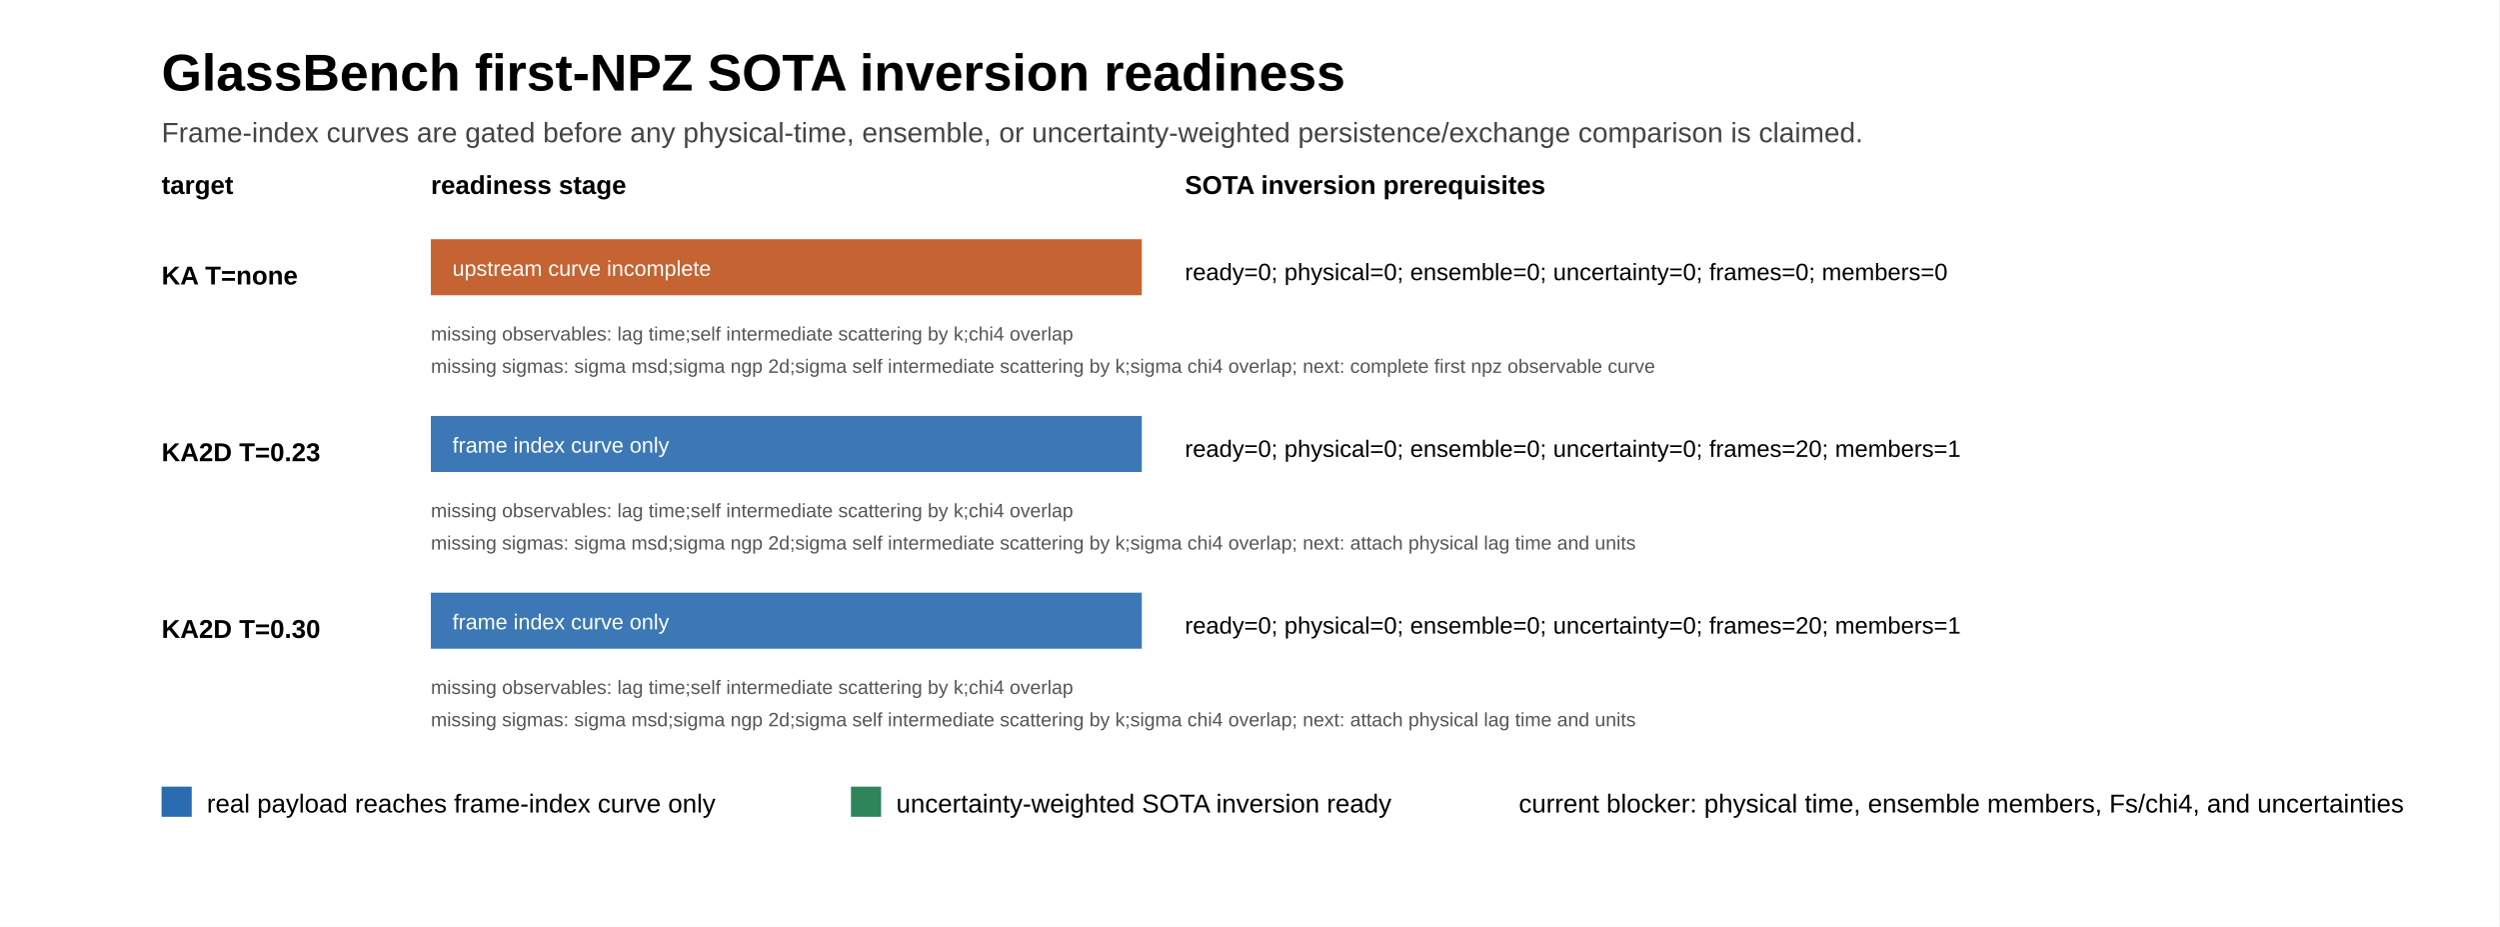
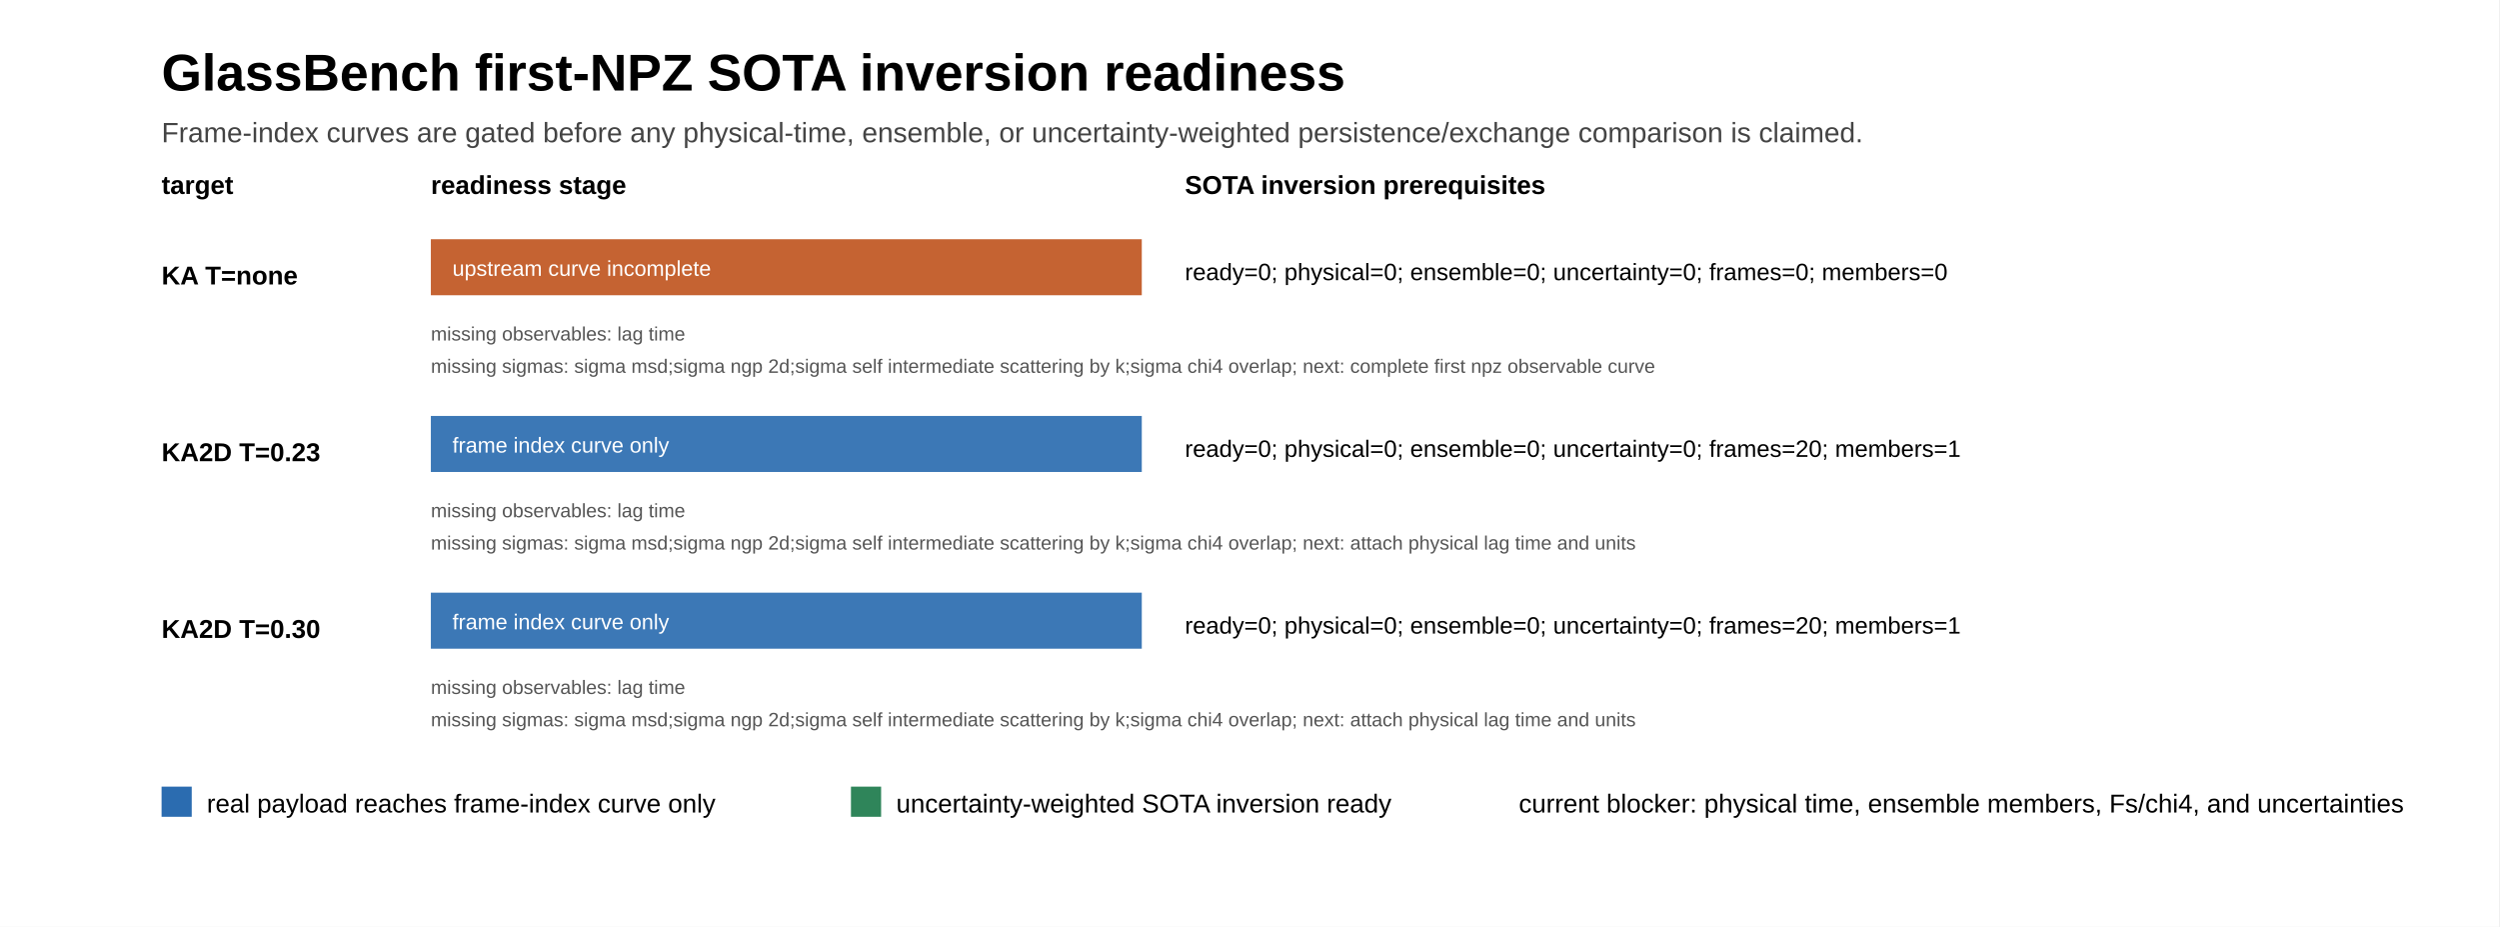
<svg xmlns="http://www.w3.org/2000/svg" width="1160" height="430" viewBox="0 0 1160 430">
  <rect width="100%" height="100%" fill="#ffffff" />
  <text x="75" y="42" font-family="Arial, sans-serif" font-size="24" font-weight="700">GlassBench first-NPZ SOTA inversion readiness</text>
  <text x="75" y="66" font-family="Arial, sans-serif" font-size="13" fill="#444">Frame-index curves are gated before any physical-time, ensemble, or uncertainty-weighted persistence/exchange comparison is claimed.</text>
  <text x="75" y="90" font-family="Arial, sans-serif" font-size="12" font-weight="700">target</text>
  <text x="200" y="90" font-family="Arial, sans-serif" font-size="12" font-weight="700">readiness stage</text>
  <text x="550" y="90" font-family="Arial, sans-serif" font-size="12" font-weight="700">SOTA inversion prerequisites</text>
  <text x="75" y="132" font-family="Arial, sans-serif" font-size="12" font-weight="700">KA T=none</text>
  <rect x="200" y="111" width="330" height="26" fill="#c05621" opacity="0.92" />
  <text x="210" y="128" font-family="Arial, sans-serif" font-size="10" fill="#fff">upstream curve incomplete</text>
  <text x="550" y="130" font-family="Arial, sans-serif" font-size="11">ready=0; physical=0; ensemble=0; uncertainty=0; frames=0; members=0</text>
-   <text x="200" y="158" font-family="Arial, sans-serif" font-size="9" fill="#555">missing observables: lag time;self intermediate scattering by k;chi4 overlap</text>
+   <text x="200" y="158" font-family="Arial, sans-serif" font-size="9" fill="#555">missing observables: lag time</text>
  <text x="200" y="173" font-family="Arial, sans-serif" font-size="9" fill="#555">missing sigmas: sigma msd;sigma ngp 2d;sigma self intermediate scattering by k;sigma chi4 overlap; next: complete first npz observable curve</text>
  <text x="75" y="214" font-family="Arial, sans-serif" font-size="12" font-weight="700">KA2D T=0.23</text>
  <rect x="200" y="193" width="330" height="26" fill="#2b6cb0" opacity="0.92" />
  <text x="210" y="210" font-family="Arial, sans-serif" font-size="10" fill="#fff">frame index curve only</text>
  <text x="550" y="212" font-family="Arial, sans-serif" font-size="11">ready=0; physical=0; ensemble=0; uncertainty=0; frames=20; members=1</text>
-   <text x="200" y="240" font-family="Arial, sans-serif" font-size="9" fill="#555">missing observables: lag time;self intermediate scattering by k;chi4 overlap</text>
+   <text x="200" y="240" font-family="Arial, sans-serif" font-size="9" fill="#555">missing observables: lag time</text>
  <text x="200" y="255" font-family="Arial, sans-serif" font-size="9" fill="#555">missing sigmas: sigma msd;sigma ngp 2d;sigma self intermediate scattering by k;sigma chi4 overlap; next: attach physical lag time and units</text>
  <text x="75" y="296" font-family="Arial, sans-serif" font-size="12" font-weight="700">KA2D T=0.30</text>
  <rect x="200" y="275" width="330" height="26" fill="#2b6cb0" opacity="0.92" />
  <text x="210" y="292" font-family="Arial, sans-serif" font-size="10" fill="#fff">frame index curve only</text>
  <text x="550" y="294" font-family="Arial, sans-serif" font-size="11">ready=0; physical=0; ensemble=0; uncertainty=0; frames=20; members=1</text>
-   <text x="200" y="322" font-family="Arial, sans-serif" font-size="9" fill="#555">missing observables: lag time;self intermediate scattering by k;chi4 overlap</text>
+   <text x="200" y="322" font-family="Arial, sans-serif" font-size="9" fill="#555">missing observables: lag time</text>
  <text x="200" y="337" font-family="Arial, sans-serif" font-size="9" fill="#555">missing sigmas: sigma msd;sigma ngp 2d;sigma self intermediate scattering by k;sigma chi4 overlap; next: attach physical lag time and units</text>
  <rect x="75" y="365" width="14" height="14" fill="#2b6cb0" />
  <text x="96" y="377" font-family="Arial, sans-serif" font-size="12">real payload reaches frame-index curve only</text>
  <rect x="395" y="365" width="14" height="14" fill="#2f855a" />
  <text x="416" y="377" font-family="Arial, sans-serif" font-size="12">uncertainty-weighted SOTA inversion ready</text>
  <text x="705" y="377" font-family="Arial, sans-serif" font-size="12">current blocker: physical time, ensemble members, Fs/chi4, and uncertainties</text>
</svg>
